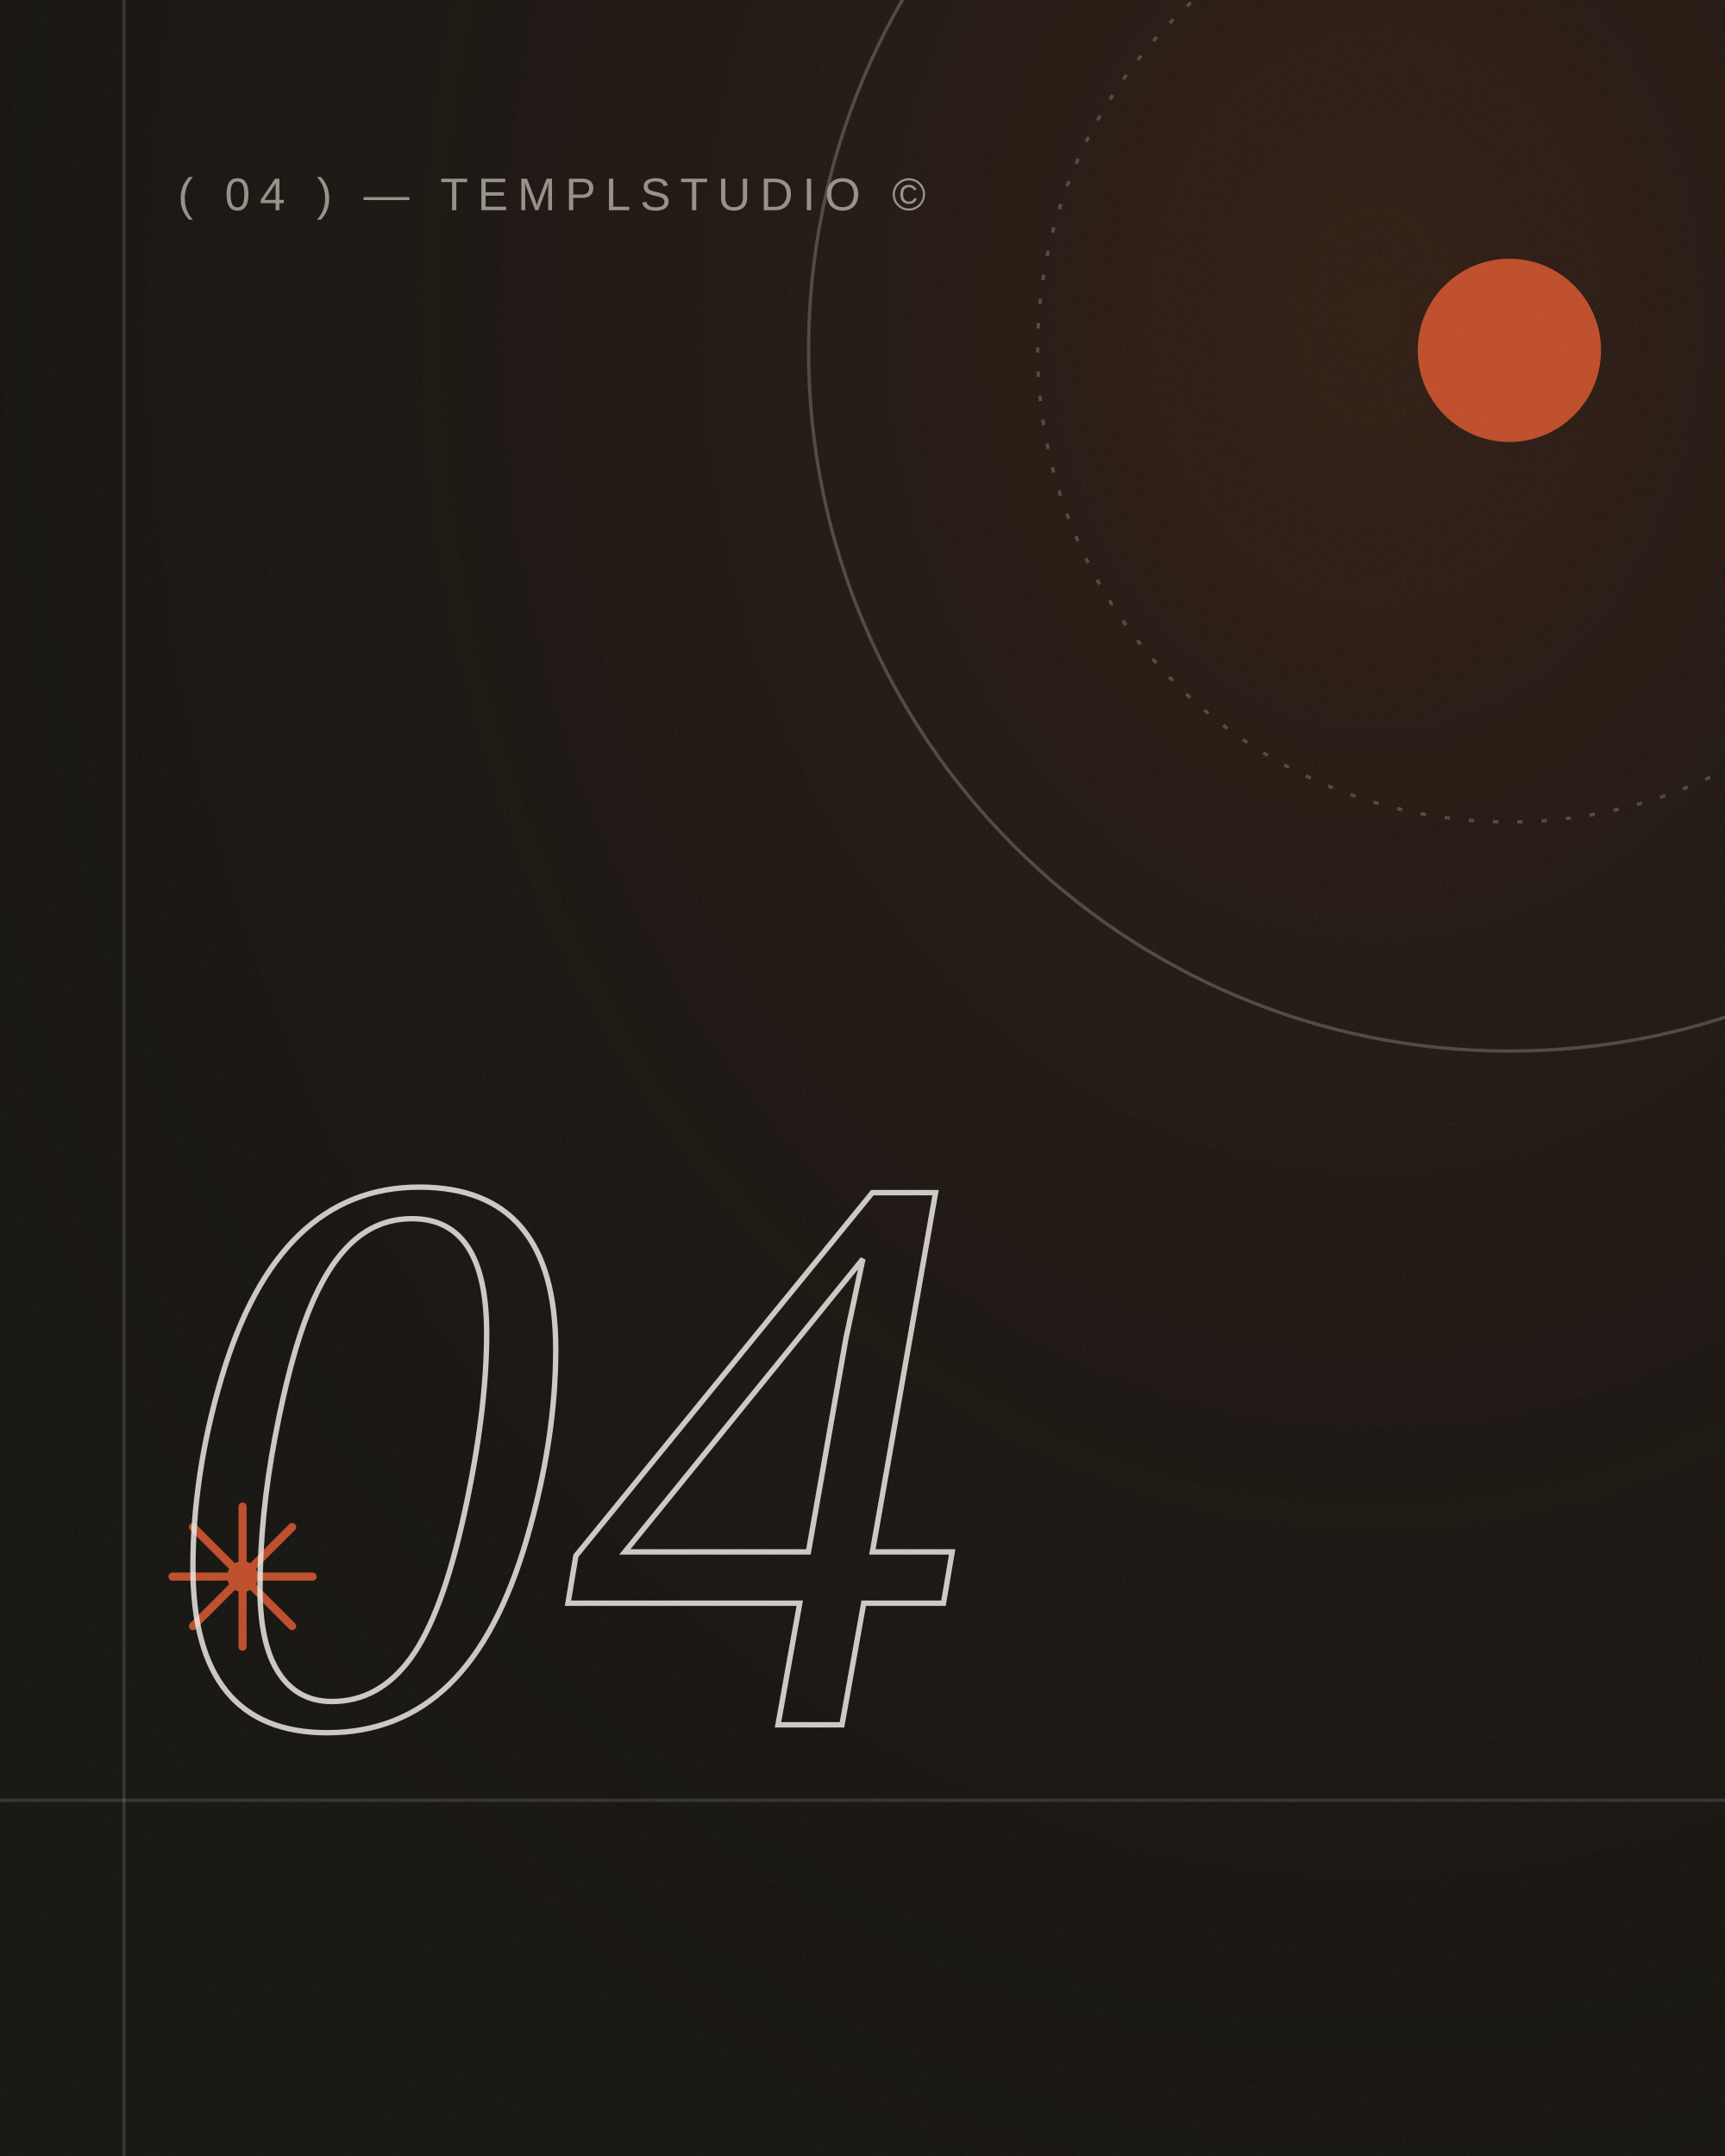
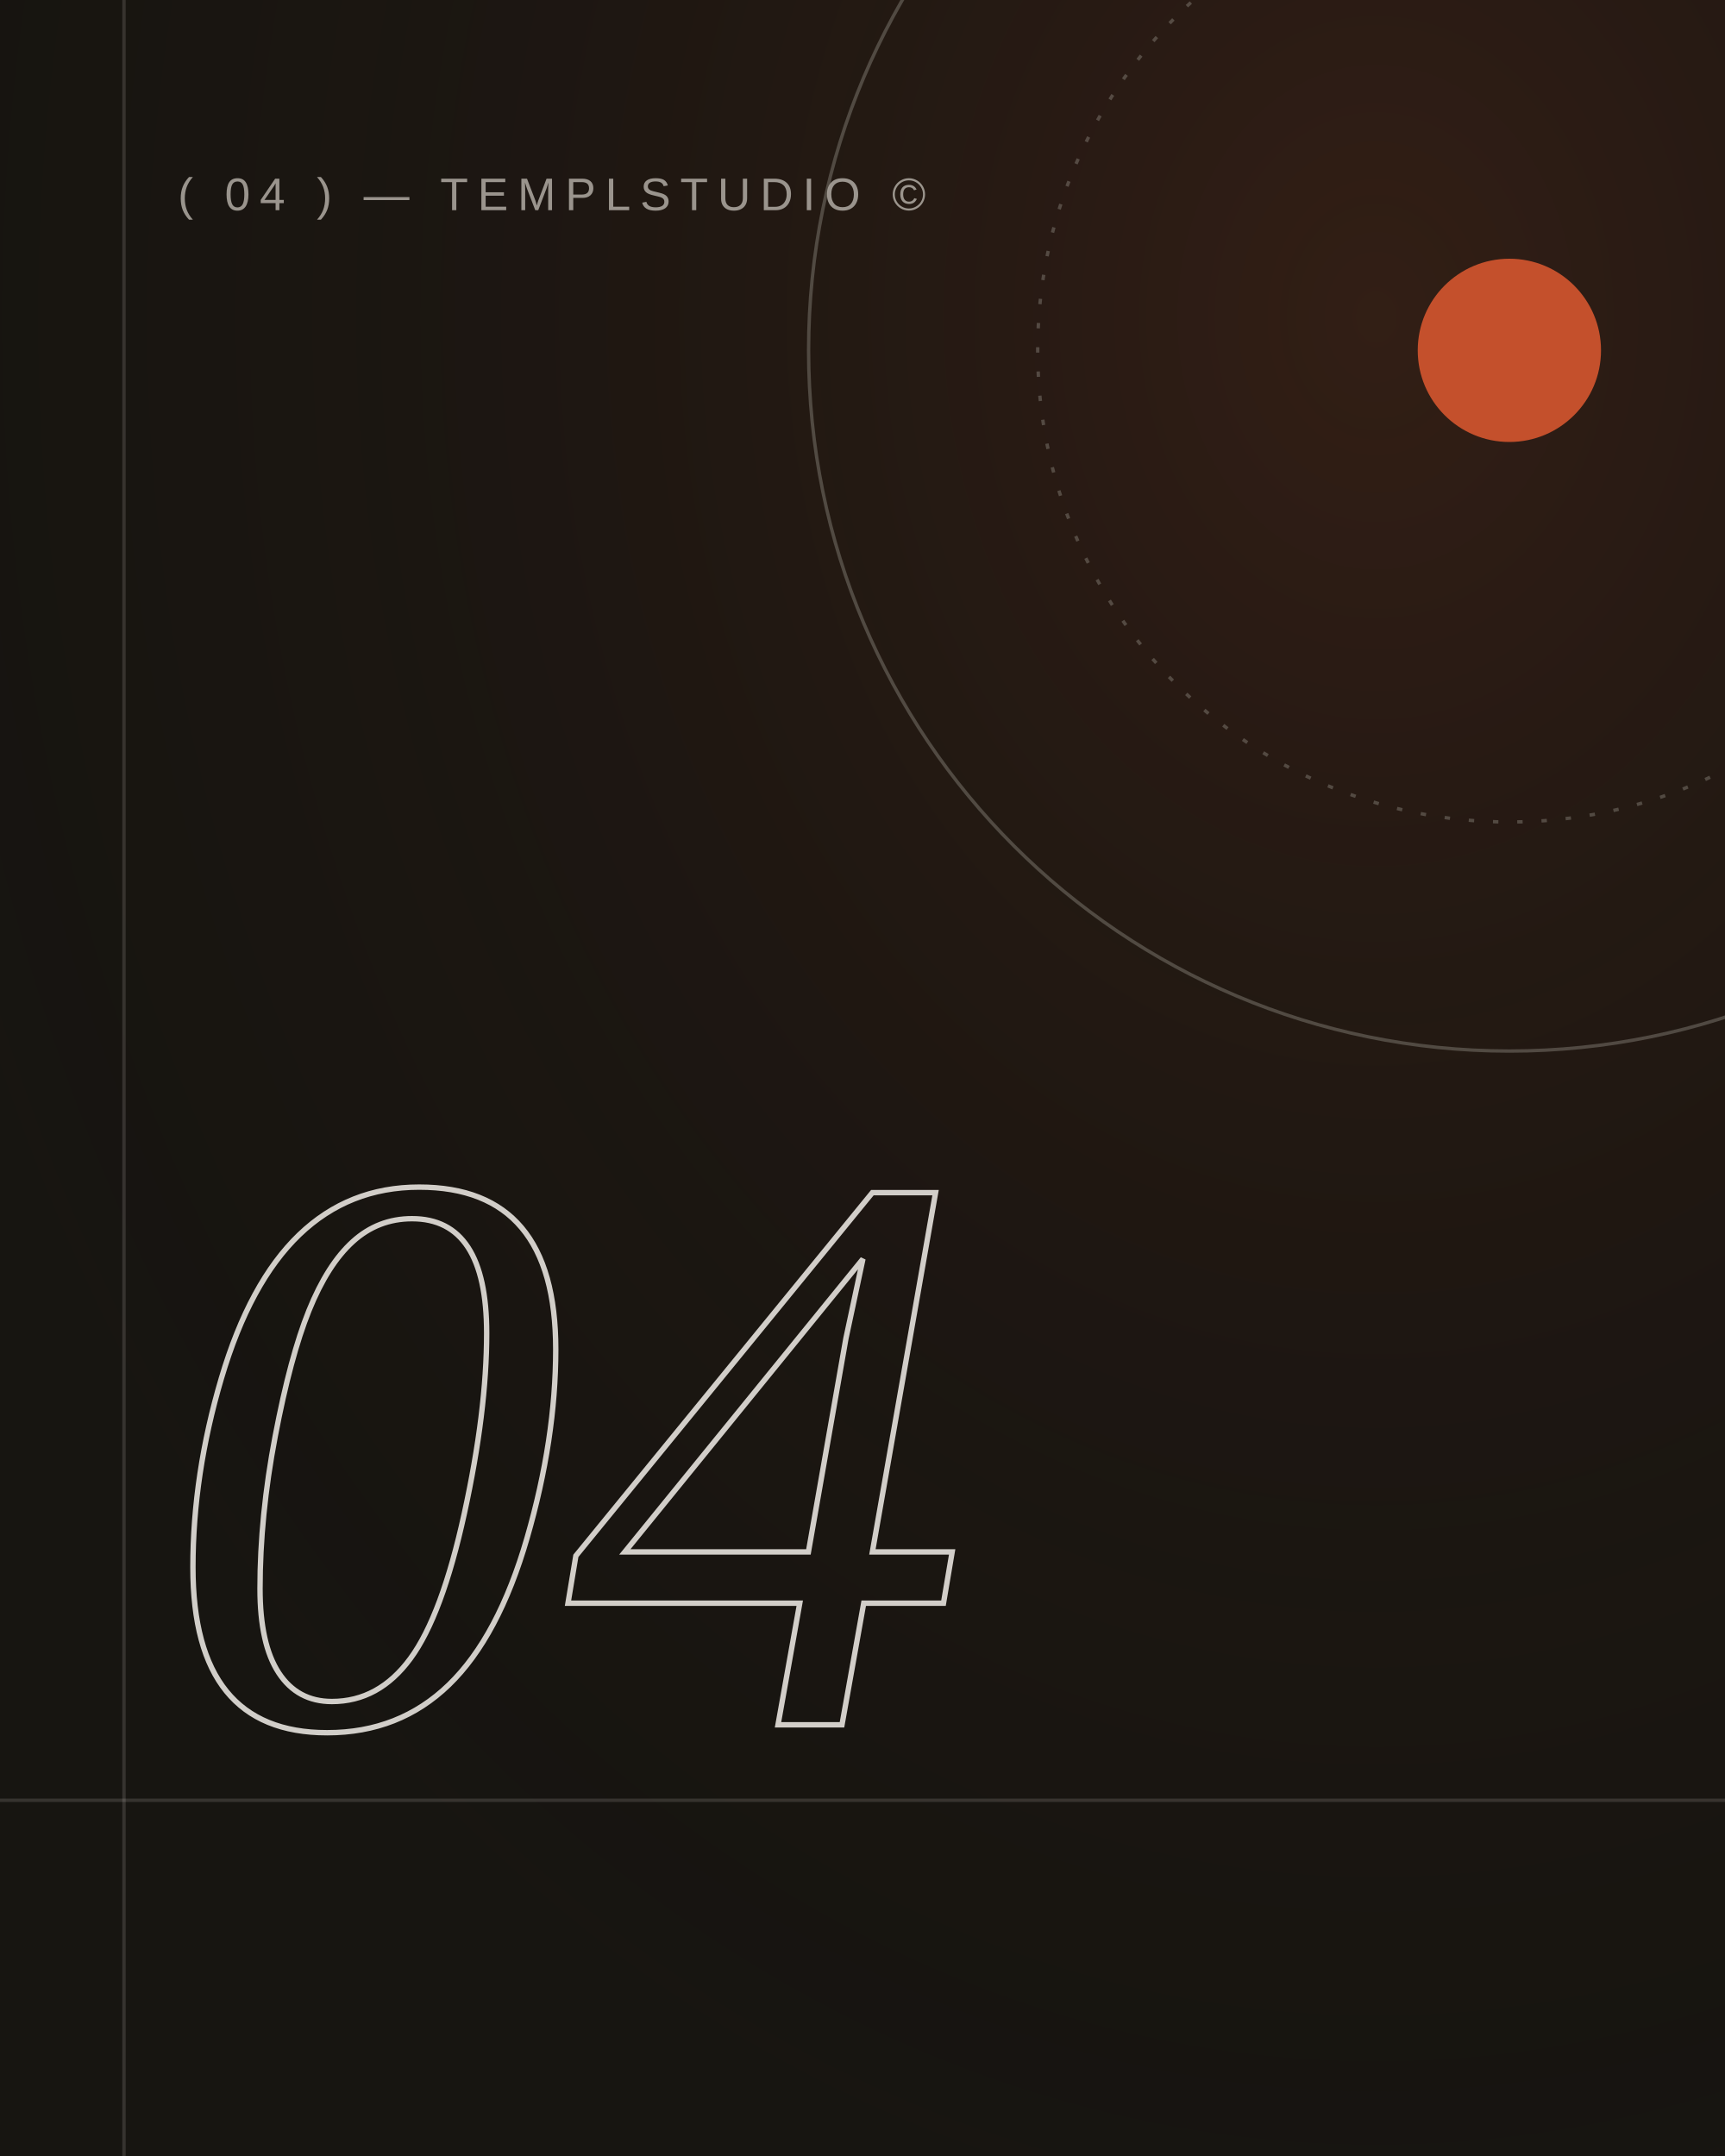
<svg xmlns="http://www.w3.org/2000/svg" width="640" height="800" viewBox="0 0 640 800">
  <defs>
-     <filter id="g" x="0" y="0" width="100%" height="100%">
-       <feTurbulence type="fractalNoise" baseFrequency="0.8" numOctaves="2" stitchTiles="stitch" />
-       <feColorMatrix type="saturate" values="0" />
-       <feComponentTransfer>
-         <feFuncA type="linear" slope="0.5" />
-       </feComponentTransfer>
-       <feComposite operator="over" in2="SourceGraphic" />
-     </filter>
    <radialGradient id="wash" cx="0.8" cy="0.15" r="1">
      <stop offset="0" stop-color="rgba(196,80,44,0.16)" />
      <stop offset="1" stop-color="rgba(0,0,0,0)" />
    </radialGradient>
  </defs>
  <rect width="640" height="800" fill="#171511" />
  <rect width="640" height="800" fill="url(#wash)" />
  <circle cx="560" cy="130" r="260" fill="none" stroke="rgba(139,133,124,0.45)" stroke-width="1.25" />
  <circle cx="560" cy="130" r="175" fill="none" stroke="rgba(139,133,124,0.45)" stroke-width="1.25" stroke-dasharray="2 7" />
  <line x1="0" y1="668" x2="640" y2="668" stroke="rgba(242,239,233,0.14)" stroke-width="1.25" />
  <line x1="46" y1="0" x2="46" y2="800" stroke="rgba(242,239,233,0.14)" stroke-width="1.25" />
  <circle cx="560" cy="130" r="34" fill="#C4502C" />
-   <g>
-     <line x1="90" y1="585" x2="116" y2="585" stroke="#C4502C" stroke-width="3" stroke-linecap="round" />
-     <line x1="90" y1="585" x2="108.385" y2="603.385" stroke="#C4502C" stroke-width="3" stroke-linecap="round" />
-     <line x1="90" y1="585" x2="90" y2="611" stroke="#C4502C" stroke-width="3" stroke-linecap="round" />
-     <line x1="90" y1="585" x2="71.615" y2="603.385" stroke="#C4502C" stroke-width="3" stroke-linecap="round" />
-     <line x1="90" y1="585" x2="64" y2="585" stroke="#C4502C" stroke-width="3" stroke-linecap="round" />
-     <line x1="90" y1="585" x2="71.615" y2="566.615" stroke="#C4502C" stroke-width="3" stroke-linecap="round" />
-     <line x1="90" y1="585" x2="90" y2="559" stroke="#C4502C" stroke-width="3" stroke-linecap="round" />
-     <line x1="90" y1="585" x2="108.385" y2="566.615" stroke="#C4502C" stroke-width="3" stroke-linecap="round" />
-     <circle cx="90" cy="585" r="5.72" fill="#C4502C" />
-   </g>
  <text x="66" y="78" font-family="'Helvetica Neue', Arial, sans-serif" font-size="17" letter-spacing="3.5" fill="rgba(168,162,154,0.9)">( 04 ) — TEMPLSTUDIO ©</text>
  <text x="60" y="640" font-family="Georgia, 'Times New Roman', serif" font-style="italic" font-size="300" fill="none" stroke="rgba(242,239,233,0.85)" stroke-width="2">04</text>
-   <rect width="640" height="800" filter="url(#g)" opacity="0.05" />
</svg>
